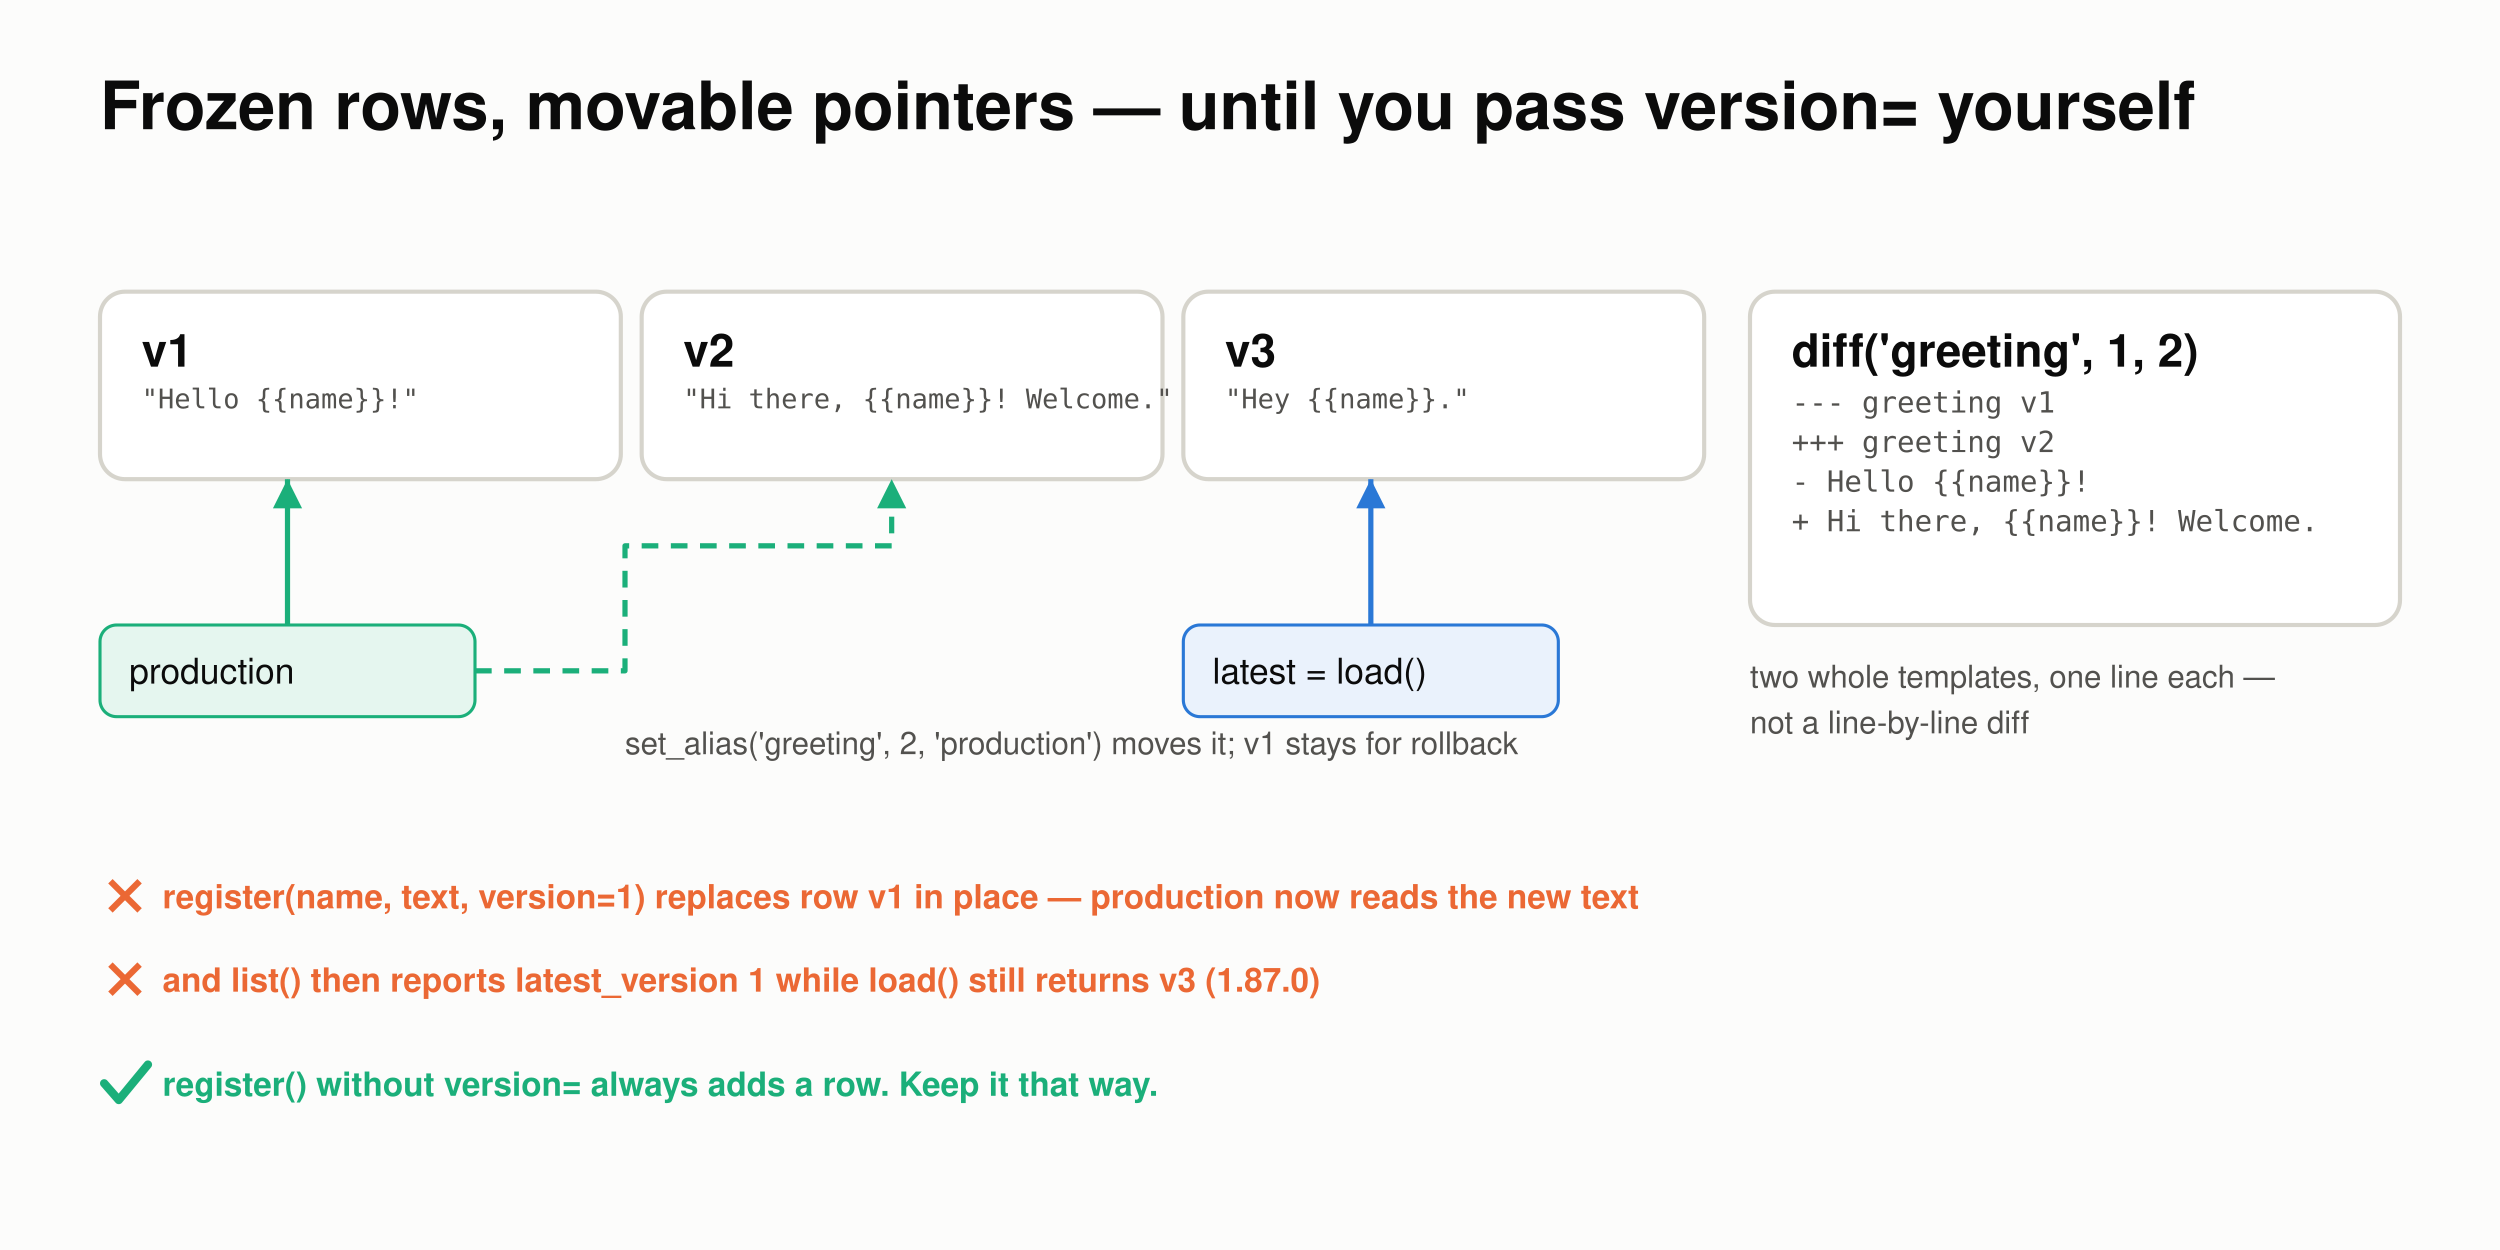
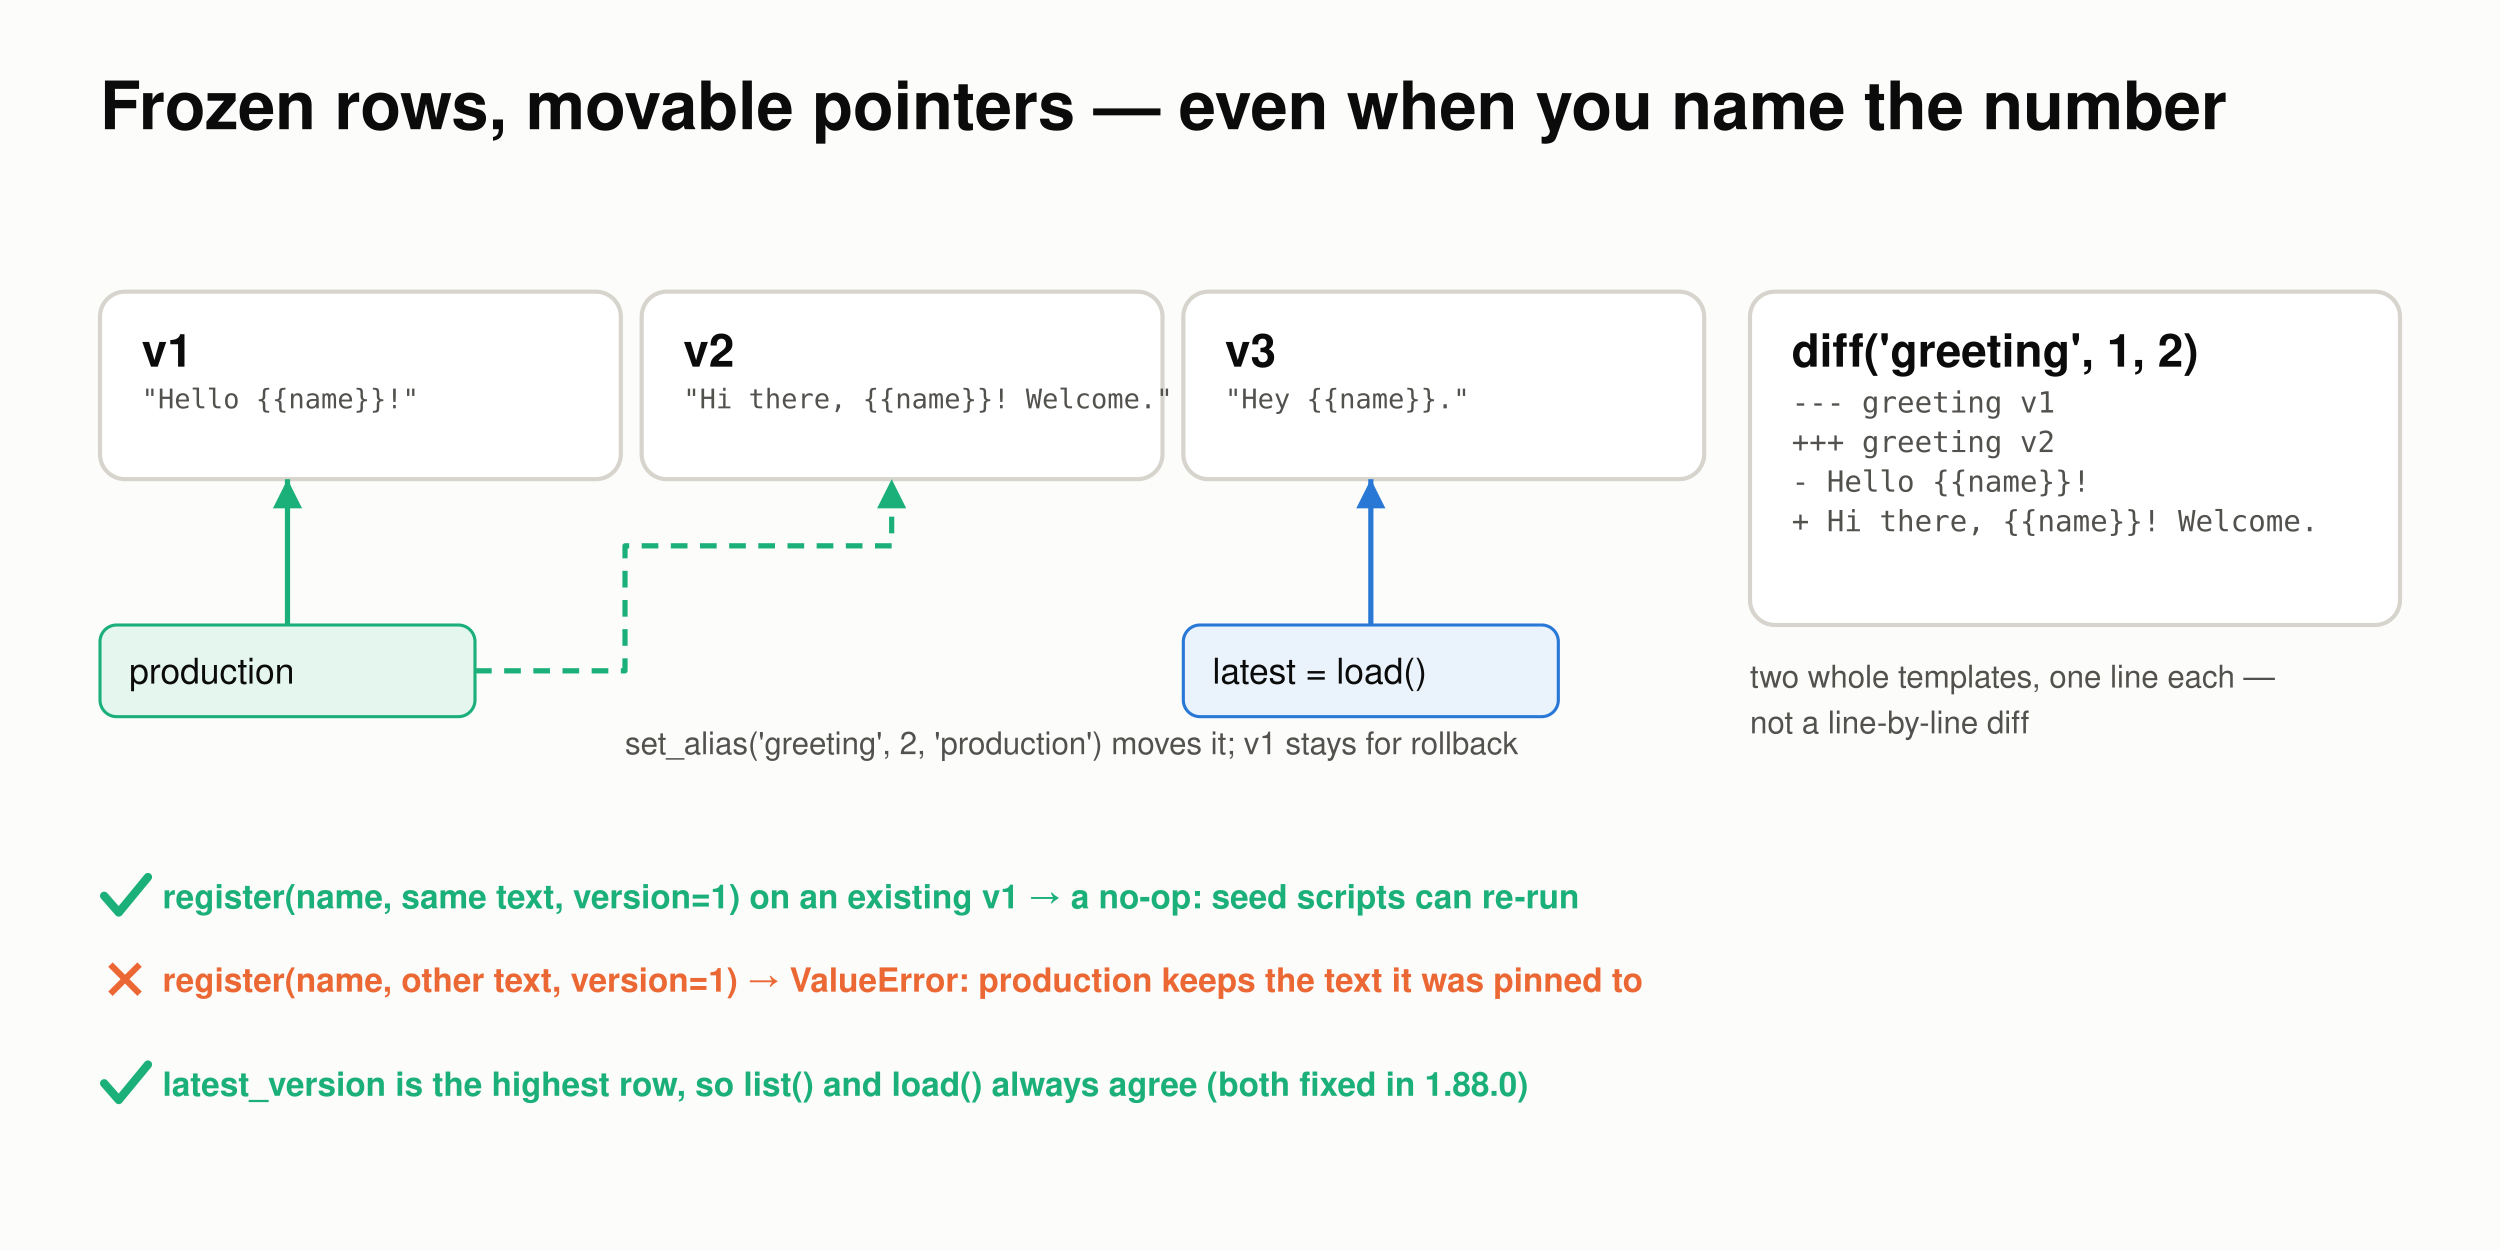
- <svg xmlns="http://www.w3.org/2000/svg" viewBox="0 0 1200 600" width="1200" height="600" role="img" aria-label="Frozen rows, movable pointers: register() without a version adds a row (v1, v2, v3); the production alias is a pointer you move with set_alias; diff() compares two rows. register() with an explicit version that already exists replaces that row in place.">
+ <svg xmlns="http://www.w3.org/2000/svg" viewBox="0 0 1200 600" width="1200" height="600" role="img" aria-label="Frozen rows, movable pointers: register() without a version adds a row (v1, v2, v3); the production alias is a pointer you move with set_alias; diff() compares two rows. register() with an explicit version that already exists is a no-op for the same text and refused for different text, so no row is ever rewritten.">
  <rect x="0" y="0" width="1200" height="600" rx="0" fill="#fcfcfb" stroke="none" stroke-width="2" />
-   <text x="48" y="62" font-family="-apple-system, 'Helvetica Neue', Helvetica, Arial, sans-serif" font-size="32" font-weight="700" fill="#0b0b0b" text-anchor="start">Frozen rows, movable pointers — until you pass version= yourself</text>
+   <text x="48" y="62" font-family="-apple-system, 'Helvetica Neue', Helvetica, Arial, sans-serif" font-size="32" font-weight="700" fill="#0b0b0b" text-anchor="start">Frozen rows, movable pointers — even when you name the number</text>
  <rect x="48" y="140" width="250" height="90" rx="12" fill="#ffffff" stroke="#d6d4cc" stroke-width="2" />
  <text x="68" y="176" font-family="-apple-system, 'Helvetica Neue', Helvetica, Arial, sans-serif" font-size="22" font-weight="700" fill="#0b0b0b" text-anchor="start">v1</text>
  <text x="68" y="196" font-family="'SF Mono', Menlo, Consolas, monospace" font-size="13" font-weight="400" fill="#52514e" text-anchor="start">"Hello {{name}}!"</text>
  <rect x="308" y="140" width="250" height="90" rx="12" fill="#ffffff" stroke="#d6d4cc" stroke-width="2" />
  <text x="328" y="176" font-family="-apple-system, 'Helvetica Neue', Helvetica, Arial, sans-serif" font-size="22" font-weight="700" fill="#0b0b0b" text-anchor="start">v2</text>
  <text x="328" y="196" font-family="'SF Mono', Menlo, Consolas, monospace" font-size="13" font-weight="400" fill="#52514e" text-anchor="start">"Hi there, {{name}}! Welcome."</text>
  <rect x="568" y="140" width="250" height="90" rx="12" fill="#ffffff" stroke="#d6d4cc" stroke-width="2" />
  <text x="588" y="176" font-family="-apple-system, 'Helvetica Neue', Helvetica, Arial, sans-serif" font-size="22" font-weight="700" fill="#0b0b0b" text-anchor="start">v3</text>
  <text x="588" y="196" font-family="'SF Mono', Menlo, Consolas, monospace" font-size="13" font-weight="400" fill="#52514e" text-anchor="start">"Hey {{name}}."</text>
  <rect x="48" y="300" width="180" height="44" rx="8" fill="#e5f6ef" stroke="#1baf7a" stroke-width="1.5" />
  <text x="62" y="328.12" font-family="-apple-system, 'Helvetica Neue', Helvetica, Arial, sans-serif" font-size="17" font-weight="400" fill="#0b0b0b" text-anchor="start">production</text>
  <polyline points="138,300 138,230" fill="none" stroke="#1baf7a" stroke-width="2.5" stroke-linejoin="round" />
  <polygon points="138,230 131.0,244.0 145.0,244.0" fill="#1baf7a" />
  <rect x="568" y="300" width="180" height="44" rx="8" fill="#eaf2fc" stroke="#2a78d6" stroke-width="1.5" />
  <text x="582" y="328.12" font-family="-apple-system, 'Helvetica Neue', Helvetica, Arial, sans-serif" font-size="17" font-weight="400" fill="#0b0b0b" text-anchor="start">latest = load()</text>
  <polyline points="658,300 658,230" fill="none" stroke="#2a78d6" stroke-width="2.5" stroke-linejoin="round" />
  <polygon points="658,230 651.0,244.0 665.0,244.0" fill="#2a78d6" />
  <polyline points="228,322 300,322 300,262 428,262 428,230" fill="none" stroke="#1baf7a" stroke-width="2.5" stroke-linejoin="round" stroke-dasharray="8 6" />
  <polygon points="428,230 421.0,244.0 435.0,244.0" fill="#1baf7a" />
  <rect x="293" y="347.75" width="591.5" height="20.25" rx="4" fill="#fcfcfb" stroke="none" stroke-width="2" />
  <text x="300" y="362" font-family="-apple-system, 'Helvetica Neue', Helvetica, Arial, sans-serif" font-size="15" font-weight="500" fill="#52514e" text-anchor="start">set_alias('greeting', 2, 'production') moves it; v1 stays for rollback</text>
  <rect x="840" y="140" width="312" height="160" rx="12" fill="#ffffff" stroke="#d6d4cc" stroke-width="2" />
  <text x="860" y="176" font-family="-apple-system, 'Helvetica Neue', Helvetica, Arial, sans-serif" font-size="22" font-weight="700" fill="#0b0b0b" text-anchor="start">diff('greeting', 1, 2)</text>
  <text x="860" y="198" font-family="'SF Mono', Menlo, Consolas, monospace" font-size="14" font-weight="400" fill="#52514e" text-anchor="start">--- greeting v1</text>
  <text x="860" y="217" font-family="'SF Mono', Menlo, Consolas, monospace" font-size="14" font-weight="400" fill="#52514e" text-anchor="start">+++ greeting v2</text>
  <text x="860" y="236" font-family="'SF Mono', Menlo, Consolas, monospace" font-size="14" font-weight="400" fill="#52514e" text-anchor="start">- Hello {{name}}!</text>
  <text x="860" y="255" font-family="'SF Mono', Menlo, Consolas, monospace" font-size="14" font-weight="400" fill="#52514e" text-anchor="start">+ Hi there, {{name}}! Welcome.</text>
  <text x="840" y="330" font-family="-apple-system, 'Helvetica Neue', Helvetica, Arial, sans-serif" font-size="15" font-weight="400" fill="#52514e" text-anchor="start">two whole templates, one line each —</text>
  <text x="840" y="352" font-family="-apple-system, 'Helvetica Neue', Helvetica, Arial, sans-serif" font-size="15" font-weight="400" fill="#52514e" text-anchor="start">not a line-by-line diff</text>
-   <circle cx="60" cy="430" r="14" fill="#fcfcfb" />
-   <line x1="53" y1="423" x2="67" y2="437" stroke="#eb6834" stroke-width="3" />
-   <line x1="53" y1="437" x2="67" y2="423" stroke="#eb6834" stroke-width="3" />
-   <text x="78" y="436" font-family="-apple-system, 'Helvetica Neue', Helvetica, Arial, sans-serif" font-size="16" font-weight="600" fill="#eb6834" text-anchor="start">register(name, text, version=1) replaces row v1 in place — production now reads the new text</text>
+   <polyline points="50,430 57,438 71,421" fill="none" stroke="#1baf7a" stroke-width="4" stroke-linecap="round" stroke-linejoin="round" />
+   <text x="78" y="436" font-family="-apple-system, 'Helvetica Neue', Helvetica, Arial, sans-serif" font-size="16" font-weight="600" fill="#1baf7a" text-anchor="start">register(name, same text, version=1) on an existing v1 → a no-op: seed scripts can re-run</text>
  <circle cx="60" cy="470" r="14" fill="#fcfcfb" />
  <line x1="53" y1="463" x2="67" y2="477" stroke="#eb6834" stroke-width="3" />
  <line x1="53" y1="477" x2="67" y2="463" stroke="#eb6834" stroke-width="3" />
-   <text x="78" y="476" font-family="-apple-system, 'Helvetica Neue', Helvetica, Arial, sans-serif" font-size="16" font-weight="600" fill="#eb6834" text-anchor="start">and list() then reports latest_version 1 while load() still returns v3 (1.87.0)</text>
+   <text x="78" y="476" font-family="-apple-system, 'Helvetica Neue', Helvetica, Arial, sans-serif" font-size="16" font-weight="600" fill="#eb6834" text-anchor="start">register(name, other text, version=1) → ValueError: production keeps the text it was pinned to</text>
  <polyline points="50,520 57,528 71,511" fill="none" stroke="#1baf7a" stroke-width="4" stroke-linecap="round" stroke-linejoin="round" />
-   <text x="78" y="526" font-family="-apple-system, 'Helvetica Neue', Helvetica, Arial, sans-serif" font-size="16" font-weight="600" fill="#1baf7a" text-anchor="start">register() without version= always adds a row. Keep it that way.</text>
+   <text x="78" y="526" font-family="-apple-system, 'Helvetica Neue', Helvetica, Arial, sans-serif" font-size="16" font-weight="600" fill="#1baf7a" text-anchor="start">latest_version is the highest row, so list() and load() always agree (both fixed in 1.88.0)</text>
</svg>
